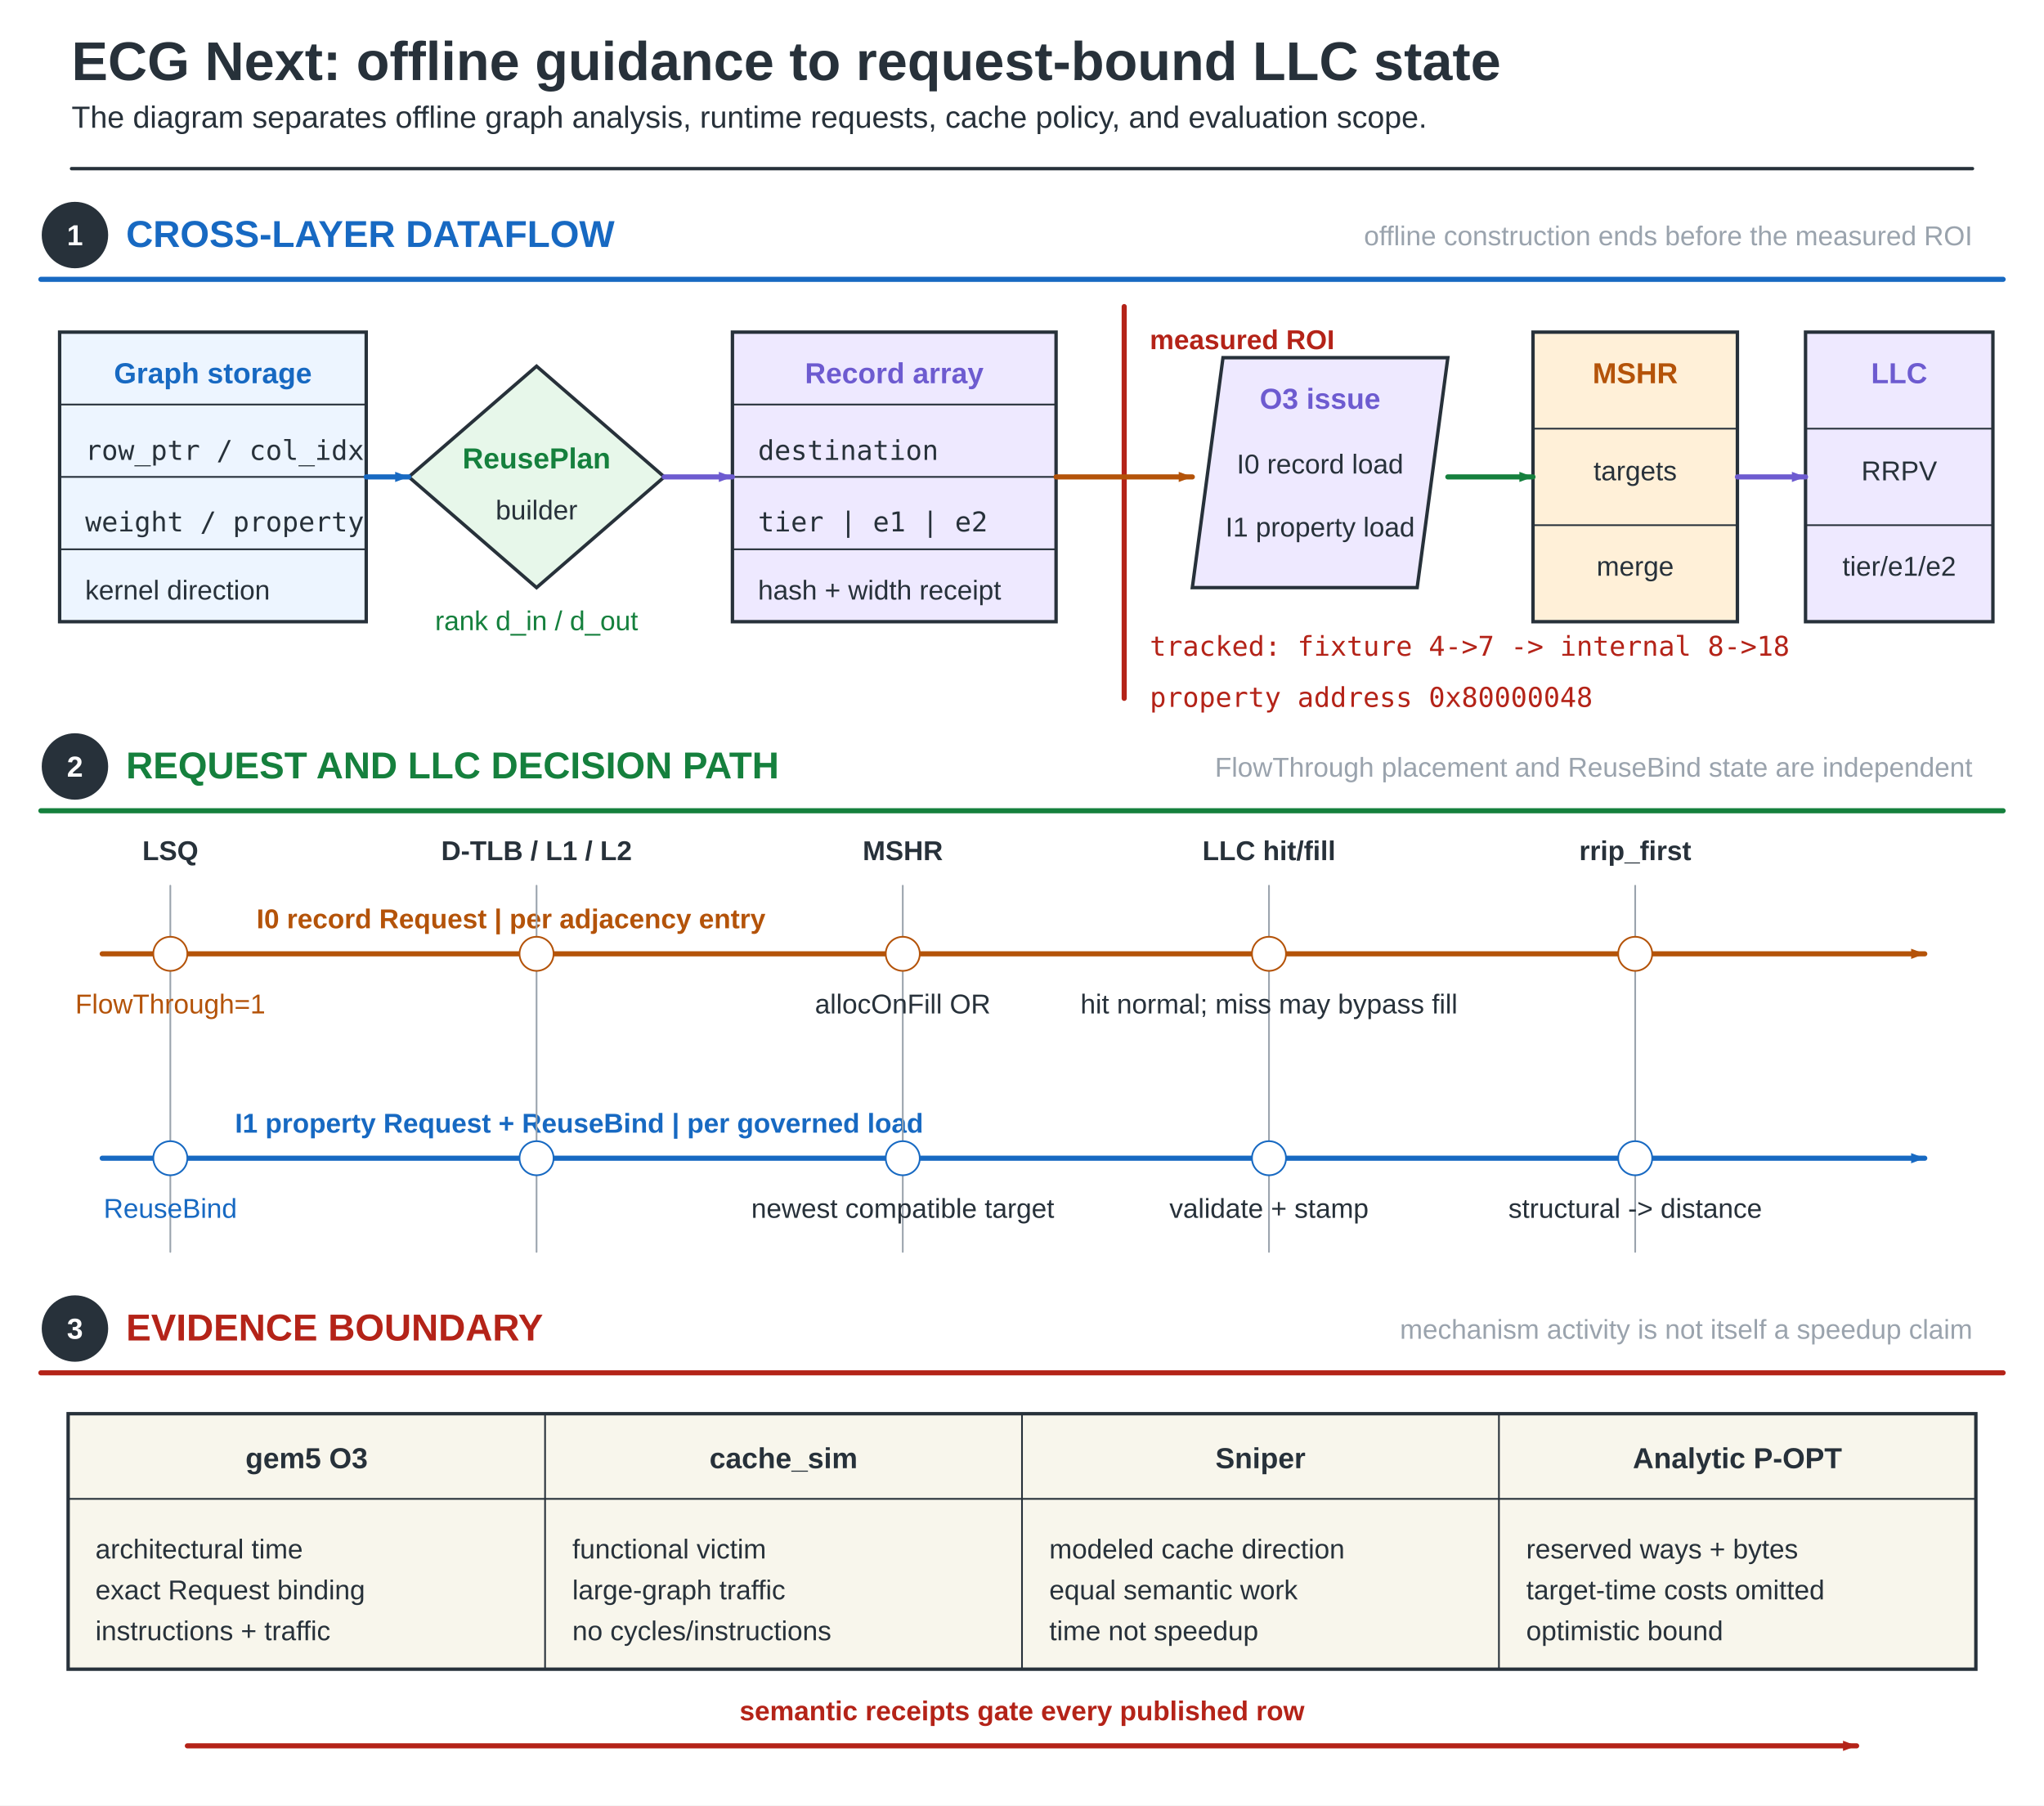
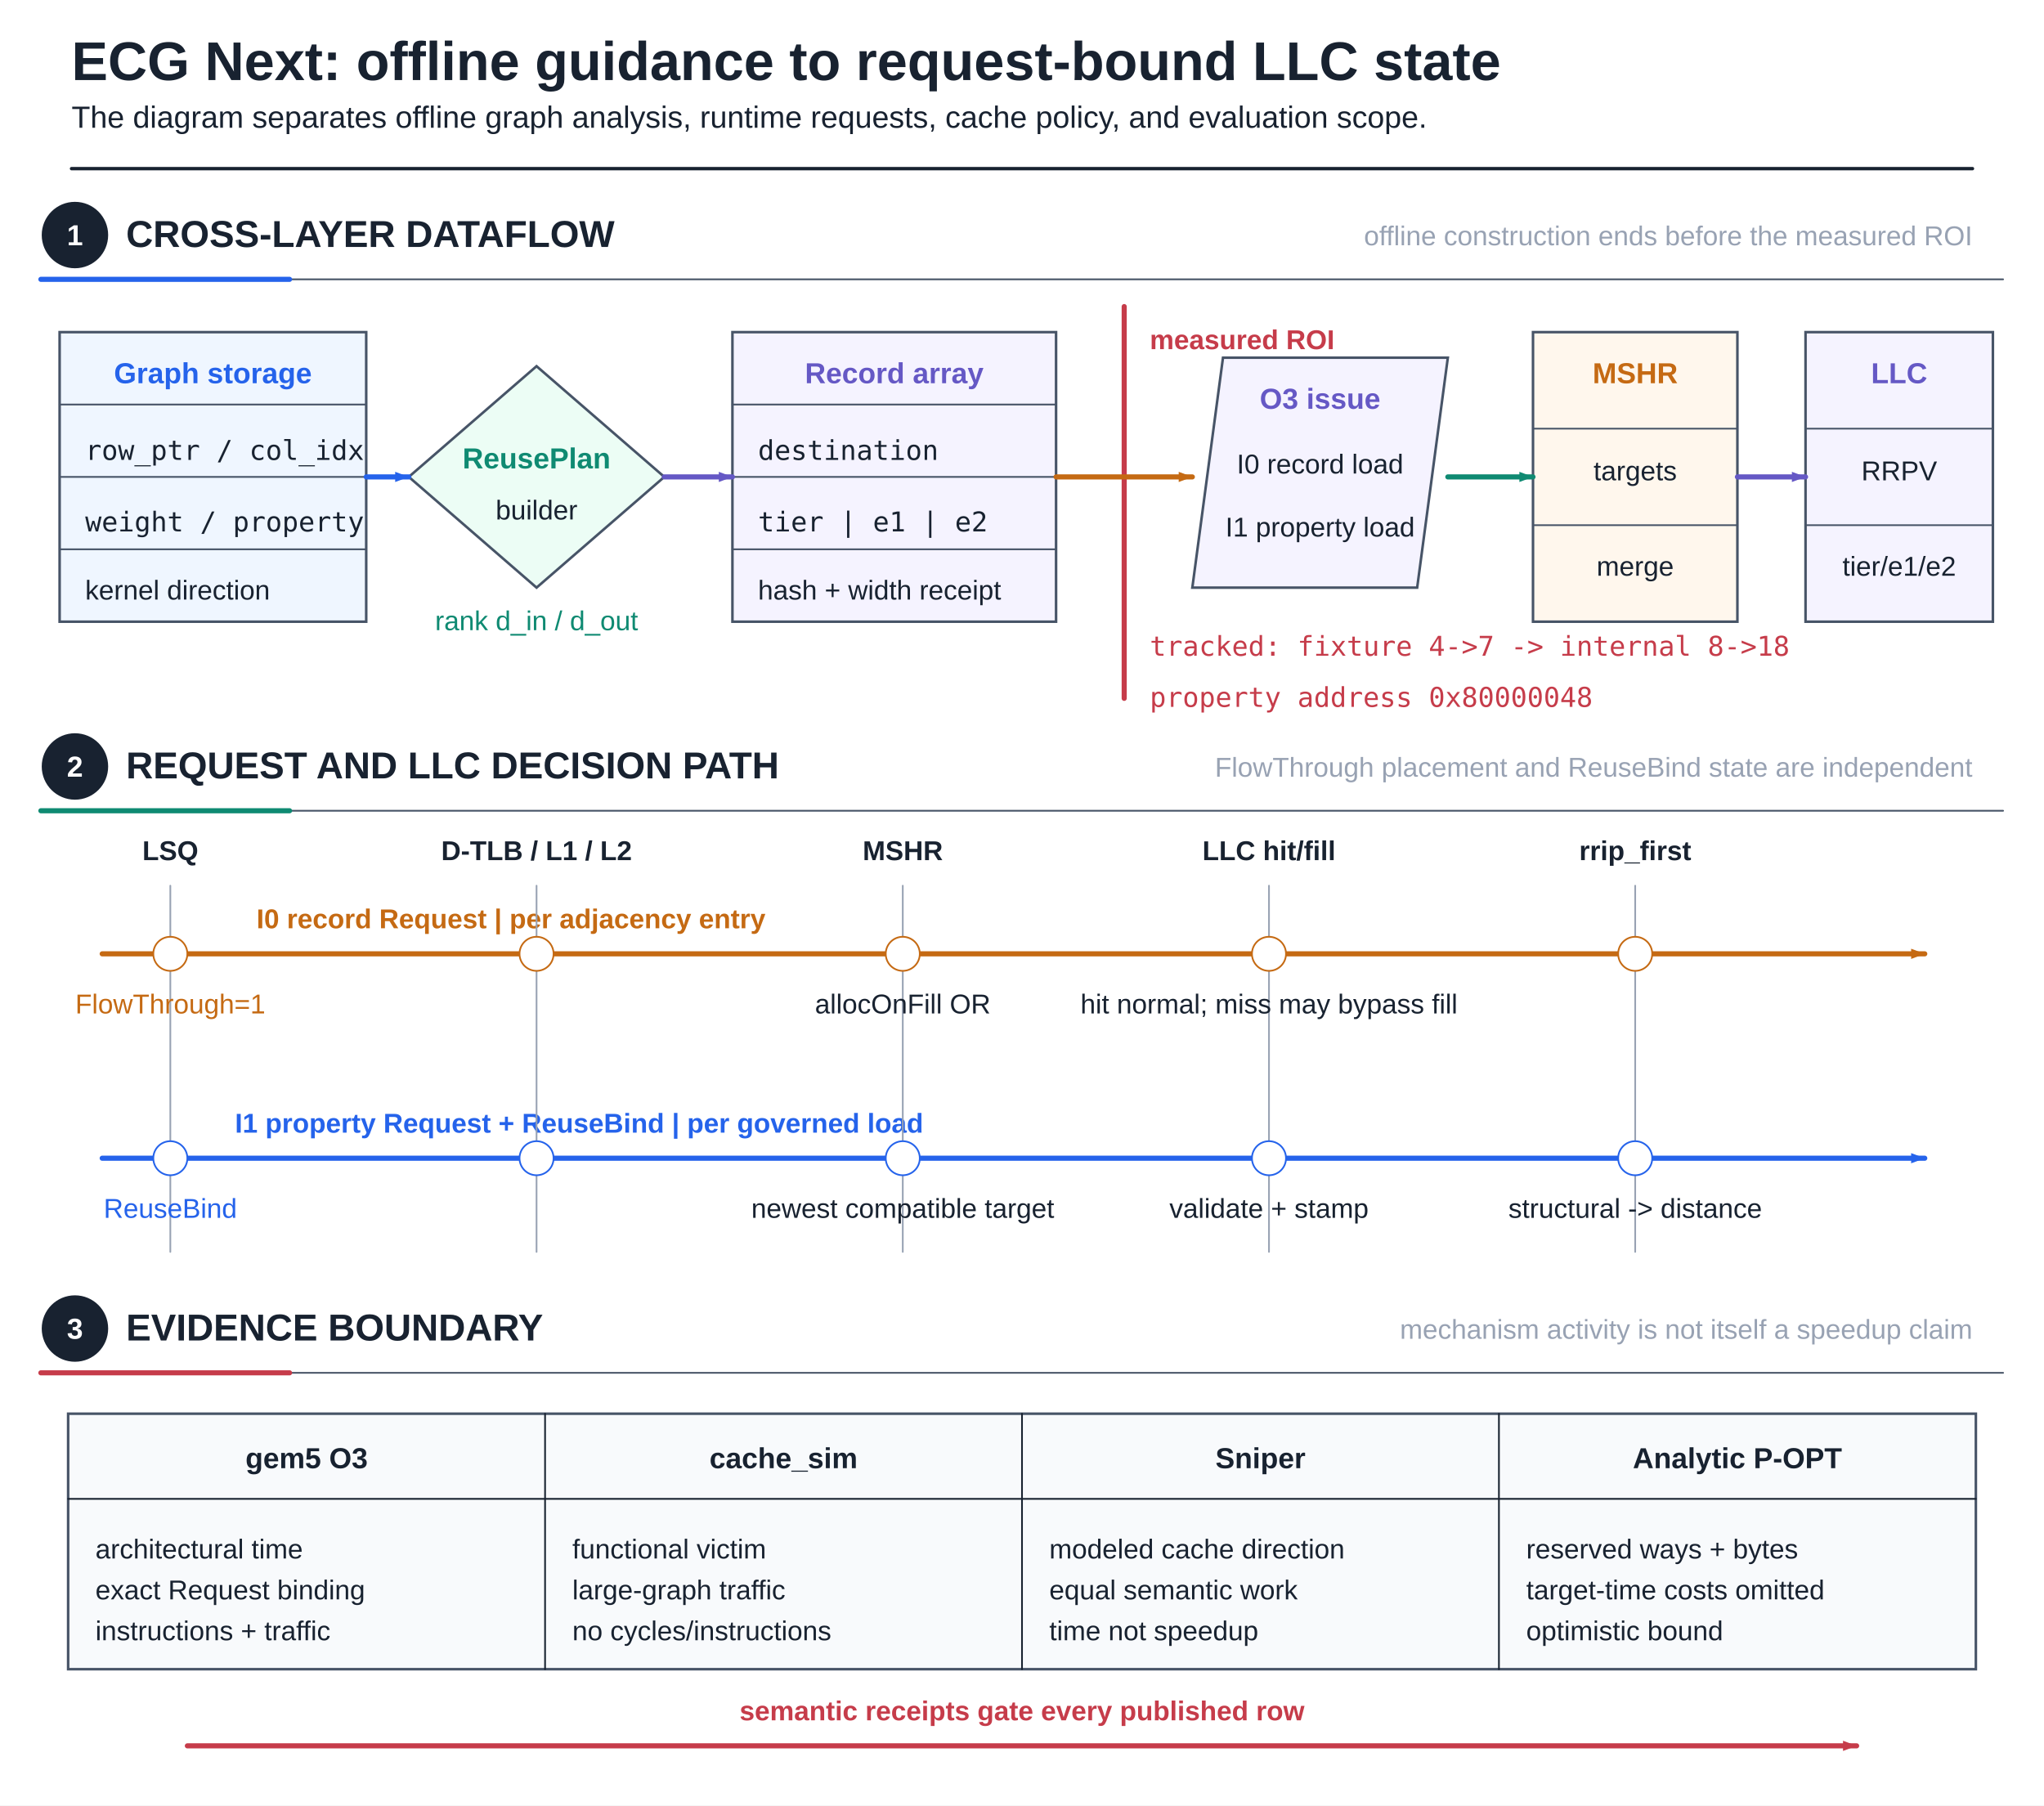
- <svg xmlns="http://www.w3.org/2000/svg" width="1200" height="1060" viewBox="0 0 1200 1060" role="img" aria-labelledby="title desc" fill="#27313A" data-figure-schema="ecg-public/v1">
+ <svg xmlns="http://www.w3.org/2000/svg" width="1200" height="1060" viewBox="0 0 1200 1060" role="img" aria-labelledby="title desc" fill="#182230" data-figure-schema="ecg-public/v1">
  <defs>
    <marker id="arrow-blue" viewBox="0 0 8 6" markerWidth="8" markerHeight="6" refX="8" refY="3" orient="auto" markerUnits="userSpaceOnUse">
-       <path d="M0 0 L8 3 L0 6 Z" fill="#1769C2" />
+       <path d="M0 0 L8 3 L0 6 Z" fill="#2563EB" />
    </marker>
    <marker id="arrow-green" viewBox="0 0 8 6" markerWidth="8" markerHeight="6" refX="8" refY="3" orient="auto" markerUnits="userSpaceOnUse">
-       <path d="M0 0 L8 3 L0 6 Z" fill="#15803D" />
+       <path d="M0 0 L8 3 L0 6 Z" fill="#0F8A72" />
    </marker>
    <marker id="arrow-amber" viewBox="0 0 8 6" markerWidth="8" markerHeight="6" refX="8" refY="3" orient="auto" markerUnits="userSpaceOnUse">
-       <path d="M0 0 L8 3 L0 6 Z" fill="#B45309" />
+       <path d="M0 0 L8 3 L0 6 Z" fill="#C56A13" />
    </marker>
    <marker id="arrow-red" viewBox="0 0 8 6" markerWidth="8" markerHeight="6" refX="8" refY="3" orient="auto" markerUnits="userSpaceOnUse">
-       <path d="M0 0 L8 3 L0 6 Z" fill="#B42318" />
+       <path d="M0 0 L8 3 L0 6 Z" fill="#C63C4A" />
    </marker>
    <marker id="arrow-purple" viewBox="0 0 8 6" markerWidth="8" markerHeight="6" refX="8" refY="3" orient="auto" markerUnits="userSpaceOnUse">
-       <path d="M0 0 L8 3 L0 6 Z" fill="#6D5BD0" />
+       <path d="M0 0 L8 3 L0 6 Z" fill="#6558C5" />
    </marker>
    <marker id="arrow-gray" viewBox="0 0 8 6" markerWidth="8" markerHeight="6" refX="8" refY="3" orient="auto" markerUnits="userSpaceOnUse">
-       <path d="M0 0 L8 3 L0 6 Z" fill="#9AA3AD" />
+       <path d="M0 0 L8 3 L0 6 Z" fill="#98A2B3" />
    </marker>
    <marker id="arrow-ink" viewBox="0 0 8 6" markerWidth="8" markerHeight="6" refX="8" refY="3" orient="auto" markerUnits="userSpaceOnUse">
-       <path d="M0 0 L8 3 L0 6 Z" fill="#27313A" />
+       <path d="M0 0 L8 3 L0 6 Z" fill="#182230" />
    </marker>
    <style>
      :root { color-scheme: light dark; }
      @media (prefers-color-scheme: dark) {
-         [fill="#FFFFFF"]{fill:#1E2327}[stroke="#FFFFFF"]{stroke:#1E2327}
-         [fill="#F8F6EC"]{fill:#252A2E}[stroke="#F8F6EC"]{stroke:#252A2E}
-         [fill="#EDF5FF"]{fill:#273846}[stroke="#EDF5FF"]{stroke:#273846}
-         [fill="#E7F7EA"]{fill:#24382A}[stroke="#E7F7EA"]{stroke:#24382A}
-         [fill="#FFF0D8"]{fill:#3B3122}[stroke="#FFF0D8"]{stroke:#3B3122}
-         [fill="#F7DEDC"]{fill:#3D292A}[stroke="#F7DEDC"]{stroke:#3D292A}
-         [fill="#EEE9FF"]{fill:#302C3C}[stroke="#EEE9FF"]{stroke:#302C3C}
-         [fill="#27313A"]{fill:#ECE7DD}[stroke="#27313A"]{stroke:#ECE7DD}
-         [fill="#9AA3AD"]{fill:#747D86}[stroke="#9AA3AD"]{stroke:#747D86}
-         [fill="#1769C2"]{fill:#63A8FF}[stroke="#1769C2"]{stroke:#63A8FF}
-         [fill="#15803D"]{fill:#63D68B}[stroke="#15803D"]{stroke:#63D68B}
-         [fill="#B45309"]{fill:#F0B35A}[stroke="#B45309"]{stroke:#F0B35A}
-         [fill="#6D5BD0"]{fill:#A79BF0}[stroke="#6D5BD0"]{stroke:#A79BF0}
-         [fill="#B42318"]{fill:#F09B95}[stroke="#B42318"]{stroke:#F09B95}
+         [fill="#FFFFFF"]{fill:#111827}[stroke="#FFFFFF"]{stroke:#111827}
+         [fill="#F8FAFC"]{fill:#172033}[stroke="#F8FAFC"]{stroke:#172033}
+         [fill="#EFF6FF"]{fill:#172554}[stroke="#EFF6FF"]{stroke:#172554}
+         [fill="#ECFDF5"]{fill:#073B34}[stroke="#ECFDF5"]{stroke:#073B34}
+         [fill="#FFF7ED"]{fill:#422A12}[stroke="#FFF7ED"]{stroke:#422A12}
+         [fill="#FFF1F2"]{fill:#421B22}[stroke="#FFF1F2"]{stroke:#421B22}
+         [fill="#F5F3FF"]{fill:#292349}[stroke="#F5F3FF"]{stroke:#292349}
+         [fill="#182230"]{fill:#F8FAFC}[stroke="#182230"]{stroke:#F8FAFC}
+         [fill="#475467"]{fill:#94A3B8}[stroke="#475467"]{stroke:#94A3B8}
+         [fill="#98A2B3"]{fill:#A8B0BF}[stroke="#98A2B3"]{stroke:#A8B0BF}
+         [fill="#2563EB"]{fill:#7FB0FF}[stroke="#2563EB"]{stroke:#7FB0FF}
+         [fill="#0F8A72"]{fill:#5ED0B0}[stroke="#0F8A72"]{stroke:#5ED0B0}
+         [fill="#C56A13"]{fill:#F0B36A}[stroke="#C56A13"]{stroke:#F0B36A}
+         [fill="#6558C5"]{fill:#ADA4FF}[stroke="#6558C5"]{stroke:#ADA4FF}
+         [fill="#C63C4A"]{fill:#F48B98}[stroke="#C63C4A"]{stroke:#F48B98}
      }
-       .sans{font-family:Arial,Helvetica,sans-serif}
-       .mono{font-family:"SFMono-Regular",Consolas,monospace}
+       .sans{font-family:"Liberation Sans","DejaVu Sans",Arial,sans-serif}
+       .mono{font-family:"DejaVu Sans Mono","Liberation Mono",Consolas,monospace}
      .title{font-size:32px;font-weight:700}
      .subtitle{font-size:18px}
      .heading{font-size:22px;font-weight:700}
      .label{font-size:17px;font-weight:700}
      .body{font-size:16px}
</style>
  </defs>
  <rect x="0" y="0" width="1200" height="1060" fill="#FFFFFF" />
-   <text x="42" y="47" text-anchor="start" class="sans title" fill="#27313A" font-weight="700">ECG Next: offline guidance to request-bound LLC state</text>
-   <text x="42" y="75" text-anchor="start" class="sans subtitle" fill="#27313A">The diagram separates offline graph analysis, runtime requests, cache policy, and evaluation scope.</text>
-   <line x1="42" y1="99" x2="1158" y2="99" stroke="#27313A" stroke-width="2" stroke-linecap="round" vector-effect="non-scaling-stroke" />
-   <circle cx="44" cy="138" r="19" fill="#27313A" stroke="#27313A" stroke-width="1" />
+   <text x="42" y="47" text-anchor="start" class="sans title" fill="#182230" font-weight="700">ECG Next: offline guidance to request-bound LLC state</text>
+   <text x="42" y="75" text-anchor="start" class="sans subtitle" fill="#182230">The diagram separates offline graph analysis, runtime requests, cache policy, and evaluation scope.</text>
+   <line x1="42" y1="99" x2="1158" y2="99" stroke="#182230" stroke-width="2" stroke-linecap="round" vector-effect="non-scaling-stroke" />
+   <circle cx="44" cy="138" r="19" fill="#182230" stroke="#182230" stroke-width="1" />
  <text x="44" y="144" text-anchor="middle" class="sans label" fill="#FFFFFF" font-weight="700">1</text>
-   <text x="74" y="145" text-anchor="start" class="sans heading" fill="#1769C2" font-weight="700">CROSS-LAYER DATAFLOW</text>
-   <text x="1158" y="144" text-anchor="end" class="sans body" fill="#9AA3AD">offline construction ends before the measured ROI</text>
-   <line x1="24" y1="164" x2="1176" y2="164" stroke="#1769C2" stroke-width="3" stroke-linecap="round" vector-effect="non-scaling-stroke" />
-   <rect x="35" y="195" width="180" height="170" rx="0" fill="#EDF5FF" stroke="#27313A" stroke-width="2" data-shape="rect" data-x="35" data-y="195" data-width="180" data-height="170" />
-   <line x1="35" y1="237.5" x2="215" y2="237.5" stroke="#27313A" stroke-width="1" stroke-linecap="round" vector-effect="non-scaling-stroke" />
-   <line x1="35" y1="280.0" x2="215" y2="280.0" stroke="#27313A" stroke-width="1" stroke-linecap="round" vector-effect="non-scaling-stroke" />
-   <line x1="35" y1="322.5" x2="215" y2="322.5" stroke="#27313A" stroke-width="1" stroke-linecap="round" vector-effect="non-scaling-stroke" />
-   <text x="125" y="225" text-anchor="middle" class="sans label" fill="#1769C2" font-weight="700">Graph storage</text>
-   <text x="50" y="270" text-anchor="start" class="mono body" fill="#27313A">row_ptr / col_idx</text>
-   <text x="50" y="312" text-anchor="start" class="mono body" fill="#27313A">weight / property</text>
-   <text x="50" y="352" text-anchor="start" class="sans body" fill="#27313A">kernel direction</text>
-   <polygon points="315,215.0 390.0,280 315,345.0 240.0,280" fill="#E7F7EA" stroke="#27313A" stroke-width="2" data-shape="diamond" data-cx="315" data-cy="280" data-width="150" data-height="130" />
-   <text x="315" y="275" text-anchor="middle" class="sans label" fill="#15803D" font-weight="700">ReusePlan</text>
-   <text x="315" y="305" text-anchor="middle" class="sans body" fill="#27313A">builder</text>
-   <text x="315" y="370" text-anchor="middle" class="sans body" fill="#15803D">rank d_in / d_out</text>
-   <rect x="430" y="195" width="190" height="170" rx="0" fill="#EEE9FF" stroke="#27313A" stroke-width="2" data-shape="rect" data-x="430" data-y="195" data-width="190" data-height="170" />
-   <line x1="430" y1="237.5" x2="620" y2="237.5" stroke="#27313A" stroke-width="1" stroke-linecap="round" vector-effect="non-scaling-stroke" />
-   <line x1="430" y1="280.0" x2="620" y2="280.0" stroke="#27313A" stroke-width="1" stroke-linecap="round" vector-effect="non-scaling-stroke" />
-   <line x1="430" y1="322.5" x2="620" y2="322.5" stroke="#27313A" stroke-width="1" stroke-linecap="round" vector-effect="non-scaling-stroke" />
-   <text x="525" y="225" text-anchor="middle" class="sans label" fill="#6D5BD0" font-weight="700">Record array</text>
-   <text x="445" y="270" text-anchor="start" class="mono body" fill="#27313A">destination</text>
-   <text x="445" y="312" text-anchor="start" class="mono body" fill="#27313A">tier | e1 | e2</text>
-   <text x="445" y="352" text-anchor="start" class="sans body" fill="#27313A">hash + width receipt</text>
-   <line x1="660" y1="180" x2="660" y2="410" stroke="#B42318" stroke-width="3" stroke-linecap="round" vector-effect="non-scaling-stroke" />
-   <text x="675" y="205" text-anchor="start" class="sans body" fill="#B42318" font-weight="700">measured ROI</text>
-   <polygon points="718.0,210 850,210 832.0,345 700,345" fill="#EEE9FF" stroke="#27313A" stroke-width="2" data-shape="queue" data-x="700" data-y="210" data-width="150" data-height="135" />
-   <text x="775" y="240" text-anchor="middle" class="sans label" fill="#6D5BD0" font-weight="700">O3 issue</text>
-   <text x="775" y="278" text-anchor="middle" class="sans body" fill="#27313A">I0 record load</text>
-   <text x="775" y="315" text-anchor="middle" class="sans body" fill="#27313A">I1 property load</text>
-   <rect x="900" y="195" width="120" height="170" rx="0" fill="#FFF0D8" stroke="#27313A" stroke-width="2" data-shape="rect" data-x="900" data-y="195" data-width="120" data-height="170" />
-   <line x1="900" y1="251.667" x2="1020" y2="251.667" stroke="#27313A" stroke-width="1" stroke-linecap="round" vector-effect="non-scaling-stroke" />
-   <line x1="900" y1="308.333" x2="1020" y2="308.333" stroke="#27313A" stroke-width="1" stroke-linecap="round" vector-effect="non-scaling-stroke" />
-   <text x="960" y="225" text-anchor="middle" class="sans label" fill="#B45309" font-weight="700">MSHR</text>
-   <text x="960" y="282" text-anchor="middle" class="sans body" fill="#27313A">targets</text>
-   <text x="960" y="338" text-anchor="middle" class="sans body" fill="#27313A">merge</text>
-   <rect x="1060" y="195" width="110" height="170" rx="0" fill="#EEE9FF" stroke="#27313A" stroke-width="2" data-shape="rect" data-x="1060" data-y="195" data-width="110" data-height="170" />
-   <line x1="1060" y1="251.667" x2="1170" y2="251.667" stroke="#27313A" stroke-width="1" stroke-linecap="round" vector-effect="non-scaling-stroke" />
-   <line x1="1060" y1="308.333" x2="1170" y2="308.333" stroke="#27313A" stroke-width="1" stroke-linecap="round" vector-effect="non-scaling-stroke" />
-   <text x="1115" y="225" text-anchor="middle" class="sans label" fill="#6D5BD0" font-weight="700">LLC</text>
-   <text x="1115" y="282" text-anchor="middle" class="sans body" fill="#27313A">RRPV</text>
-   <text x="1115" y="338" text-anchor="middle" class="sans body" fill="#27313A">tier/e1/e2</text>
-   <path d="M215 280 L240 280" fill="none" stroke="#1769C2" stroke-width="3" stroke-linecap="round" stroke-linejoin="round" vector-effect="non-scaling-stroke" marker-end="url(#arrow-blue)" data-flow-kind="control" data-flow-underlay="false" data-flow-label="Graph storage" />
-   <path d="M390 280 L430 280" fill="none" stroke="#6D5BD0" stroke-width="3" stroke-linecap="round" stroke-linejoin="round" vector-effect="non-scaling-stroke" marker-end="url(#arrow-purple)" data-flow-kind="control" data-flow-underlay="false" data-flow-label="ReusePlan" />
-   <path d="M620 280 L700 280" fill="none" stroke="#B45309" stroke-width="3" stroke-linecap="round" stroke-linejoin="round" vector-effect="non-scaling-stroke" marker-end="url(#arrow-amber)" data-flow-kind="control" data-flow-underlay="false" data-flow-label="Record array" />
-   <path d="M850 280 L900 280" fill="none" stroke="#15803D" stroke-width="3" stroke-linecap="round" stroke-linejoin="round" vector-effect="non-scaling-stroke" marker-end="url(#arrow-green)" data-flow-kind="control" data-flow-underlay="false" data-flow-label="O3 issue" />
-   <path d="M1020 280 L1060 280" fill="none" stroke="#6D5BD0" stroke-width="3" stroke-linecap="round" stroke-linejoin="round" vector-effect="non-scaling-stroke" marker-end="url(#arrow-purple)" data-flow-kind="control" data-flow-underlay="false" data-flow-label="MSHR" />
-   <text x="675" y="385" text-anchor="start" class="mono body" fill="#B42318">tracked: fixture 4-&gt;7 -&gt; internal 8-&gt;18</text>
-   <text x="675" y="415" text-anchor="start" class="mono body" fill="#B42318">property address 0x80000048</text>
-   <circle cx="44" cy="450" r="19" fill="#27313A" stroke="#27313A" stroke-width="1" />
+   <text x="74" y="145" text-anchor="start" class="sans heading" fill="#182230" font-weight="700">CROSS-LAYER DATAFLOW</text>
+   <text x="1158" y="144" text-anchor="end" class="sans body" fill="#98A2B3">offline construction ends before the measured ROI</text>
+   <line x1="24" y1="164" x2="1176" y2="164" stroke="#475467" stroke-width="1" stroke-linecap="round" vector-effect="non-scaling-stroke" />
+   <line x1="24" y1="164" x2="170" y2="164" stroke="#2563EB" stroke-width="3" stroke-linecap="round" vector-effect="non-scaling-stroke" />
+   <rect x="35" y="195" width="180" height="170" rx="0" fill="#EFF6FF" stroke="#475467" stroke-width="1.5" data-shape="rect" data-x="35" data-y="195" data-width="180" data-height="170" />
+   <line x1="35" y1="237.5" x2="215" y2="237.5" stroke="#475467" stroke-width="1" stroke-linecap="round" vector-effect="non-scaling-stroke" />
+   <line x1="35" y1="280.0" x2="215" y2="280.0" stroke="#475467" stroke-width="1" stroke-linecap="round" vector-effect="non-scaling-stroke" />
+   <line x1="35" y1="322.5" x2="215" y2="322.5" stroke="#475467" stroke-width="1" stroke-linecap="round" vector-effect="non-scaling-stroke" />
+   <text x="125" y="225" text-anchor="middle" class="sans label" fill="#2563EB" font-weight="700">Graph storage</text>
+   <text x="50" y="270" text-anchor="start" class="mono body" fill="#182230">row_ptr / col_idx</text>
+   <text x="50" y="312" text-anchor="start" class="mono body" fill="#182230">weight / property</text>
+   <text x="50" y="352" text-anchor="start" class="sans body" fill="#182230">kernel direction</text>
+   <polygon points="315,215.0 390.0,280 315,345.0 240.0,280" fill="#ECFDF5" stroke="#475467" stroke-width="1.5" data-shape="diamond" data-cx="315" data-cy="280" data-width="150" data-height="130" />
+   <text x="315" y="275" text-anchor="middle" class="sans label" fill="#0F8A72" font-weight="700">ReusePlan</text>
+   <text x="315" y="305" text-anchor="middle" class="sans body" fill="#182230">builder</text>
+   <text x="315" y="370" text-anchor="middle" class="sans body" fill="#0F8A72">rank d_in / d_out</text>
+   <rect x="430" y="195" width="190" height="170" rx="0" fill="#F5F3FF" stroke="#475467" stroke-width="1.5" data-shape="rect" data-x="430" data-y="195" data-width="190" data-height="170" />
+   <line x1="430" y1="237.5" x2="620" y2="237.5" stroke="#475467" stroke-width="1" stroke-linecap="round" vector-effect="non-scaling-stroke" />
+   <line x1="430" y1="280.0" x2="620" y2="280.0" stroke="#475467" stroke-width="1" stroke-linecap="round" vector-effect="non-scaling-stroke" />
+   <line x1="430" y1="322.5" x2="620" y2="322.5" stroke="#475467" stroke-width="1" stroke-linecap="round" vector-effect="non-scaling-stroke" />
+   <text x="525" y="225" text-anchor="middle" class="sans label" fill="#6558C5" font-weight="700">Record array</text>
+   <text x="445" y="270" text-anchor="start" class="mono body" fill="#182230">destination</text>
+   <text x="445" y="312" text-anchor="start" class="mono body" fill="#182230">tier | e1 | e2</text>
+   <text x="445" y="352" text-anchor="start" class="sans body" fill="#182230">hash + width receipt</text>
+   <line x1="660" y1="180" x2="660" y2="410" stroke="#C63C4A" stroke-width="3" stroke-linecap="round" vector-effect="non-scaling-stroke" />
+   <text x="675" y="205" text-anchor="start" class="sans body" fill="#C63C4A" font-weight="700">measured ROI</text>
+   <polygon points="718.0,210 850,210 832.0,345 700,345" fill="#F5F3FF" stroke="#475467" stroke-width="1.5" data-shape="queue" data-x="700" data-y="210" data-width="150" data-height="135" />
+   <text x="775" y="240" text-anchor="middle" class="sans label" fill="#6558C5" font-weight="700">O3 issue</text>
+   <text x="775" y="278" text-anchor="middle" class="sans body" fill="#182230">I0 record load</text>
+   <text x="775" y="315" text-anchor="middle" class="sans body" fill="#182230">I1 property load</text>
+   <rect x="900" y="195" width="120" height="170" rx="0" fill="#FFF7ED" stroke="#475467" stroke-width="1.5" data-shape="rect" data-x="900" data-y="195" data-width="120" data-height="170" />
+   <line x1="900" y1="251.667" x2="1020" y2="251.667" stroke="#475467" stroke-width="1" stroke-linecap="round" vector-effect="non-scaling-stroke" />
+   <line x1="900" y1="308.333" x2="1020" y2="308.333" stroke="#475467" stroke-width="1" stroke-linecap="round" vector-effect="non-scaling-stroke" />
+   <text x="960" y="225" text-anchor="middle" class="sans label" fill="#C56A13" font-weight="700">MSHR</text>
+   <text x="960" y="282" text-anchor="middle" class="sans body" fill="#182230">targets</text>
+   <text x="960" y="338" text-anchor="middle" class="sans body" fill="#182230">merge</text>
+   <rect x="1060" y="195" width="110" height="170" rx="0" fill="#F5F3FF" stroke="#475467" stroke-width="1.5" data-shape="rect" data-x="1060" data-y="195" data-width="110" data-height="170" />
+   <line x1="1060" y1="251.667" x2="1170" y2="251.667" stroke="#475467" stroke-width="1" stroke-linecap="round" vector-effect="non-scaling-stroke" />
+   <line x1="1060" y1="308.333" x2="1170" y2="308.333" stroke="#475467" stroke-width="1" stroke-linecap="round" vector-effect="non-scaling-stroke" />
+   <text x="1115" y="225" text-anchor="middle" class="sans label" fill="#6558C5" font-weight="700">LLC</text>
+   <text x="1115" y="282" text-anchor="middle" class="sans body" fill="#182230">RRPV</text>
+   <text x="1115" y="338" text-anchor="middle" class="sans body" fill="#182230">tier/e1/e2</text>
+   <path d="M215 280 L240 280" fill="none" stroke="#2563EB" stroke-width="3" stroke-linecap="round" stroke-linejoin="round" vector-effect="non-scaling-stroke" marker-end="url(#arrow-blue)" data-flow-kind="control" data-flow-underlay="false" data-flow-label="Graph storage" />
+   <path d="M390 280 L430 280" fill="none" stroke="#6558C5" stroke-width="3" stroke-linecap="round" stroke-linejoin="round" vector-effect="non-scaling-stroke" marker-end="url(#arrow-purple)" data-flow-kind="control" data-flow-underlay="false" data-flow-label="ReusePlan" />
+   <path d="M620 280 L700 280" fill="none" stroke="#C56A13" stroke-width="3" stroke-linecap="round" stroke-linejoin="round" vector-effect="non-scaling-stroke" marker-end="url(#arrow-amber)" data-flow-kind="control" data-flow-underlay="false" data-flow-label="Record array" />
+   <path d="M850 280 L900 280" fill="none" stroke="#0F8A72" stroke-width="3" stroke-linecap="round" stroke-linejoin="round" vector-effect="non-scaling-stroke" marker-end="url(#arrow-green)" data-flow-kind="control" data-flow-underlay="false" data-flow-label="O3 issue" />
+   <path d="M1020 280 L1060 280" fill="none" stroke="#6558C5" stroke-width="3" stroke-linecap="round" stroke-linejoin="round" vector-effect="non-scaling-stroke" marker-end="url(#arrow-purple)" data-flow-kind="control" data-flow-underlay="false" data-flow-label="MSHR" />
+   <text x="675" y="385" text-anchor="start" class="mono body" fill="#C63C4A">tracked: fixture 4-&gt;7 -&gt; internal 8-&gt;18</text>
+   <text x="675" y="415" text-anchor="start" class="mono body" fill="#C63C4A">property address 0x80000048</text>
+   <circle cx="44" cy="450" r="19" fill="#182230" stroke="#182230" stroke-width="1" />
  <text x="44" y="456" text-anchor="middle" class="sans label" fill="#FFFFFF" font-weight="700">2</text>
-   <text x="74" y="457" text-anchor="start" class="sans heading" fill="#15803D" font-weight="700">REQUEST AND LLC DECISION PATH</text>
-   <text x="1158" y="456" text-anchor="end" class="sans body" fill="#9AA3AD">FlowThrough placement and ReuseBind state are independent</text>
-   <line x1="24" y1="476" x2="1176" y2="476" stroke="#15803D" stroke-width="3" stroke-linecap="round" vector-effect="non-scaling-stroke" />
-   <path d="M60 560 L1130 560" fill="none" stroke="#B45309" stroke-width="3" stroke-linecap="round" stroke-linejoin="round" vector-effect="non-scaling-stroke" marker-end="url(#arrow-amber)" data-flow-kind="transfer" data-flow-underlay="false" data-flow-label="I0 record Request" data-flow-cadence="per adjacency entry" />
-   <text x="300" y="545" text-anchor="middle" class="sans body" fill="#B45309" stroke="#FFFFFF" stroke-width="4" paint-order="stroke fill" stroke-linejoin="round" font-weight="700">I0 record Request | per adjacency entry</text>
-   <path d="M60 680 L1130 680" fill="none" stroke="#1769C2" stroke-width="3" stroke-linecap="round" stroke-linejoin="round" vector-effect="non-scaling-stroke" marker-end="url(#arrow-blue)" data-flow-kind="transfer" data-flow-underlay="false" data-flow-label="I1 property Request + ReuseBind" data-flow-cadence="per governed load" />
-   <text x="340" y="665" text-anchor="middle" class="sans body" fill="#1769C2" stroke="#FFFFFF" stroke-width="4" paint-order="stroke fill" stroke-linejoin="round" font-weight="700">I1 property Request + ReuseBind | per governed load</text>
-   <line x1="100" y1="520" x2="100" y2="735" stroke="#9AA3AD" stroke-width="1" stroke-linecap="round" vector-effect="non-scaling-stroke" />
-   <circle cx="100" cy="560" r="10" fill="#FFFFFF" stroke="#B45309" stroke-width="1" />
-   <circle cx="100" cy="680" r="10" fill="#FFFFFF" stroke="#1769C2" stroke-width="1" />
-   <text x="100" y="505" text-anchor="middle" class="sans body" fill="#27313A" font-weight="700">LSQ</text>
-   <line x1="315" y1="520" x2="315" y2="735" stroke="#9AA3AD" stroke-width="1" stroke-linecap="round" vector-effect="non-scaling-stroke" />
-   <circle cx="315" cy="560" r="10" fill="#FFFFFF" stroke="#B45309" stroke-width="1" />
-   <circle cx="315" cy="680" r="10" fill="#FFFFFF" stroke="#1769C2" stroke-width="1" />
-   <text x="315" y="505" text-anchor="middle" class="sans body" fill="#27313A" font-weight="700">D-TLB / L1 / L2</text>
-   <line x1="530" y1="520" x2="530" y2="735" stroke="#9AA3AD" stroke-width="1" stroke-linecap="round" vector-effect="non-scaling-stroke" />
-   <circle cx="530" cy="560" r="10" fill="#FFFFFF" stroke="#B45309" stroke-width="1" />
-   <circle cx="530" cy="680" r="10" fill="#FFFFFF" stroke="#1769C2" stroke-width="1" />
-   <text x="530" y="505" text-anchor="middle" class="sans body" fill="#27313A" font-weight="700">MSHR</text>
-   <line x1="745" y1="520" x2="745" y2="735" stroke="#9AA3AD" stroke-width="1" stroke-linecap="round" vector-effect="non-scaling-stroke" />
-   <circle cx="745" cy="560" r="10" fill="#FFFFFF" stroke="#B45309" stroke-width="1" />
-   <circle cx="745" cy="680" r="10" fill="#FFFFFF" stroke="#1769C2" stroke-width="1" />
-   <text x="745" y="505" text-anchor="middle" class="sans body" fill="#27313A" font-weight="700">LLC hit/fill</text>
-   <line x1="960" y1="520" x2="960" y2="735" stroke="#9AA3AD" stroke-width="1" stroke-linecap="round" vector-effect="non-scaling-stroke" />
-   <circle cx="960" cy="560" r="10" fill="#FFFFFF" stroke="#B45309" stroke-width="1" />
-   <circle cx="960" cy="680" r="10" fill="#FFFFFF" stroke="#1769C2" stroke-width="1" />
-   <text x="960" y="505" text-anchor="middle" class="sans body" fill="#27313A" font-weight="700">rrip_first</text>
-   <text x="100" y="595" text-anchor="middle" class="sans body" fill="#B45309">FlowThrough=1</text>
-   <text x="530" y="595" text-anchor="middle" class="sans body" fill="#27313A">allocOnFill OR</text>
-   <text x="745" y="595" text-anchor="middle" class="sans body" fill="#27313A">hit normal; miss may bypass fill</text>
-   <text x="100" y="715" text-anchor="middle" class="sans body" fill="#1769C2">ReuseBind</text>
-   <text x="530" y="715" text-anchor="middle" class="sans body" fill="#27313A">newest compatible target</text>
-   <text x="745" y="715" text-anchor="middle" class="sans body" fill="#27313A">validate + stamp</text>
-   <text x="960" y="715" text-anchor="middle" class="sans body" fill="#27313A">structural -&gt; distance</text>
-   <circle cx="44" cy="780" r="19" fill="#27313A" stroke="#27313A" stroke-width="1" />
+   <text x="74" y="457" text-anchor="start" class="sans heading" fill="#182230" font-weight="700">REQUEST AND LLC DECISION PATH</text>
+   <text x="1158" y="456" text-anchor="end" class="sans body" fill="#98A2B3">FlowThrough placement and ReuseBind state are independent</text>
+   <line x1="24" y1="476" x2="1176" y2="476" stroke="#475467" stroke-width="1" stroke-linecap="round" vector-effect="non-scaling-stroke" />
+   <line x1="24" y1="476" x2="170" y2="476" stroke="#0F8A72" stroke-width="3" stroke-linecap="round" vector-effect="non-scaling-stroke" />
+   <path d="M60 560 L1130 560" fill="none" stroke="#C56A13" stroke-width="3" stroke-linecap="round" stroke-linejoin="round" vector-effect="non-scaling-stroke" marker-end="url(#arrow-amber)" data-flow-kind="transfer" data-flow-underlay="false" data-flow-label="I0 record Request" data-flow-cadence="per adjacency entry" />
+   <rect x="117.16" y="528.00" width="365.68" height="22" rx="3" fill="#FFFFFF" fill-opacity="0.96" data-label-background="true" />
+   <text x="300" y="545" text-anchor="middle" class="sans body" fill="#C56A13" font-weight="700">I0 record Request | per adjacency entry</text>
+   <path d="M60 680 L1130 680" fill="none" stroke="#2563EB" stroke-width="3" stroke-linecap="round" stroke-linejoin="round" vector-effect="non-scaling-stroke" marker-end="url(#arrow-blue)" data-flow-kind="transfer" data-flow-underlay="false" data-flow-label="I1 property Request + ReuseBind" data-flow-cadence="per governed load" />
+   <rect x="102.44" y="648.00" width="475.12" height="22" rx="3" fill="#FFFFFF" fill-opacity="0.96" data-label-background="true" />
+   <text x="340" y="665" text-anchor="middle" class="sans body" fill="#2563EB" font-weight="700">I1 property Request + ReuseBind | per governed load</text>
+   <line x1="100" y1="520" x2="100" y2="735" stroke="#98A2B3" stroke-width="1" stroke-linecap="round" vector-effect="non-scaling-stroke" />
+   <circle cx="100" cy="560" r="10" fill="#FFFFFF" stroke="#C56A13" stroke-width="1" />
+   <circle cx="100" cy="680" r="10" fill="#FFFFFF" stroke="#2563EB" stroke-width="1" />
+   <text x="100" y="505" text-anchor="middle" class="sans body" fill="#182230" font-weight="700">LSQ</text>
+   <line x1="315" y1="520" x2="315" y2="735" stroke="#98A2B3" stroke-width="1" stroke-linecap="round" vector-effect="non-scaling-stroke" />
+   <circle cx="315" cy="560" r="10" fill="#FFFFFF" stroke="#C56A13" stroke-width="1" />
+   <circle cx="315" cy="680" r="10" fill="#FFFFFF" stroke="#2563EB" stroke-width="1" />
+   <text x="315" y="505" text-anchor="middle" class="sans body" fill="#182230" font-weight="700">D-TLB / L1 / L2</text>
+   <line x1="530" y1="520" x2="530" y2="735" stroke="#98A2B3" stroke-width="1" stroke-linecap="round" vector-effect="non-scaling-stroke" />
+   <circle cx="530" cy="560" r="10" fill="#FFFFFF" stroke="#C56A13" stroke-width="1" />
+   <circle cx="530" cy="680" r="10" fill="#FFFFFF" stroke="#2563EB" stroke-width="1" />
+   <text x="530" y="505" text-anchor="middle" class="sans body" fill="#182230" font-weight="700">MSHR</text>
+   <line x1="745" y1="520" x2="745" y2="735" stroke="#98A2B3" stroke-width="1" stroke-linecap="round" vector-effect="non-scaling-stroke" />
+   <circle cx="745" cy="560" r="10" fill="#FFFFFF" stroke="#C56A13" stroke-width="1" />
+   <circle cx="745" cy="680" r="10" fill="#FFFFFF" stroke="#2563EB" stroke-width="1" />
+   <text x="745" y="505" text-anchor="middle" class="sans body" fill="#182230" font-weight="700">LLC hit/fill</text>
+   <line x1="960" y1="520" x2="960" y2="735" stroke="#98A2B3" stroke-width="1" stroke-linecap="round" vector-effect="non-scaling-stroke" />
+   <circle cx="960" cy="560" r="10" fill="#FFFFFF" stroke="#C56A13" stroke-width="1" />
+   <circle cx="960" cy="680" r="10" fill="#FFFFFF" stroke="#2563EB" stroke-width="1" />
+   <text x="960" y="505" text-anchor="middle" class="sans body" fill="#182230" font-weight="700">rrip_first</text>
+   <text x="100" y="595" text-anchor="middle" class="sans body" fill="#C56A13">FlowThrough=1</text>
+   <text x="530" y="595" text-anchor="middle" class="sans body" fill="#182230">allocOnFill OR</text>
+   <text x="745" y="595" text-anchor="middle" class="sans body" fill="#182230">hit normal; miss may bypass fill</text>
+   <text x="100" y="715" text-anchor="middle" class="sans body" fill="#2563EB">ReuseBind</text>
+   <text x="530" y="715" text-anchor="middle" class="sans body" fill="#182230">newest compatible target</text>
+   <text x="745" y="715" text-anchor="middle" class="sans body" fill="#182230">validate + stamp</text>
+   <text x="960" y="715" text-anchor="middle" class="sans body" fill="#182230">structural -&gt; distance</text>
+   <circle cx="44" cy="780" r="19" fill="#182230" stroke="#182230" stroke-width="1" />
  <text x="44" y="786" text-anchor="middle" class="sans label" fill="#FFFFFF" font-weight="700">3</text>
-   <text x="74" y="787" text-anchor="start" class="sans heading" fill="#B42318" font-weight="700">EVIDENCE BOUNDARY</text>
-   <text x="1158" y="786" text-anchor="end" class="sans body" fill="#9AA3AD">mechanism activity is not itself a speedup claim</text>
-   <line x1="24" y1="806" x2="1176" y2="806" stroke="#B42318" stroke-width="3" stroke-linecap="round" vector-effect="non-scaling-stroke" />
-   <rect x="40" y="830" width="1120" height="150" rx="0" fill="#F8F6EC" stroke="#27313A" stroke-width="2" data-shape="rect" data-x="40" data-y="830" data-width="1120" data-height="150" />
-   <line x1="320" y1="830" x2="320" y2="980" stroke="#27313A" stroke-width="1" stroke-linecap="round" vector-effect="non-scaling-stroke" />
-   <line x1="600" y1="830" x2="600" y2="980" stroke="#27313A" stroke-width="1" stroke-linecap="round" vector-effect="non-scaling-stroke" />
-   <line x1="880" y1="830" x2="880" y2="980" stroke="#27313A" stroke-width="1" stroke-linecap="round" vector-effect="non-scaling-stroke" />
-   <line x1="40" y1="880" x2="1160" y2="880" stroke="#27313A" stroke-width="1" stroke-linecap="round" vector-effect="non-scaling-stroke" />
-   <text x="180" y="862" text-anchor="middle" class="sans label" fill="#27313A" font-weight="700">gem5 O3</text>
-   <text x="460" y="862" text-anchor="middle" class="sans label" fill="#27313A" font-weight="700">cache_sim</text>
-   <text x="740" y="862" text-anchor="middle" class="sans label" fill="#27313A" font-weight="700">Sniper</text>
-   <text x="1020" y="862" text-anchor="middle" class="sans label" fill="#27313A" font-weight="700">Analytic P-OPT</text>
-   <text x="56" y="915" text-anchor="start" class="sans body" fill="#27313A">architectural time</text>
-   <text x="56" y="939" text-anchor="start" class="sans body" fill="#27313A">exact Request binding</text>
-   <text x="56" y="963" text-anchor="start" class="sans body" fill="#27313A">instructions + traffic</text>
-   <text x="336" y="915" text-anchor="start" class="sans body" fill="#27313A">functional victim</text>
-   <text x="336" y="939" text-anchor="start" class="sans body" fill="#27313A">large-graph traffic</text>
-   <text x="336" y="963" text-anchor="start" class="sans body" fill="#27313A">no cycles/instructions</text>
-   <text x="616" y="915" text-anchor="start" class="sans body" fill="#27313A">modeled cache direction</text>
-   <text x="616" y="939" text-anchor="start" class="sans body" fill="#27313A">equal semantic work</text>
-   <text x="616" y="963" text-anchor="start" class="sans body" fill="#27313A">time not speedup</text>
-   <text x="896" y="915" text-anchor="start" class="sans body" fill="#27313A">reserved ways + bytes</text>
-   <text x="896" y="939" text-anchor="start" class="sans body" fill="#27313A">target-time costs omitted</text>
-   <text x="896" y="963" text-anchor="start" class="sans body" fill="#27313A">optimistic bound</text>
-   <path d="M110 1025 L1090 1025" fill="none" stroke="#B42318" stroke-width="3" stroke-linecap="round" stroke-linejoin="round" vector-effect="non-scaling-stroke" marker-end="url(#arrow-red)" data-flow-kind="dependency" data-flow-underlay="false" data-flow-label="semantic receipts gate every published row" />
-   <text x="600" y="1010" text-anchor="middle" class="sans body" fill="#B42318" stroke="#FFFFFF" stroke-width="4" paint-order="stroke fill" stroke-linejoin="round" font-weight="700">semantic receipts gate every published row</text>
+   <text x="74" y="787" text-anchor="start" class="sans heading" fill="#182230" font-weight="700">EVIDENCE BOUNDARY</text>
+   <text x="1158" y="786" text-anchor="end" class="sans body" fill="#98A2B3">mechanism activity is not itself a speedup claim</text>
+   <line x1="24" y1="806" x2="1176" y2="806" stroke="#475467" stroke-width="1" stroke-linecap="round" vector-effect="non-scaling-stroke" />
+   <line x1="24" y1="806" x2="170" y2="806" stroke="#C63C4A" stroke-width="3" stroke-linecap="round" vector-effect="non-scaling-stroke" />
+   <rect x="40" y="830" width="1120" height="150" rx="0" fill="#F8FAFC" stroke="#475467" stroke-width="1.5" data-shape="rect" data-x="40" data-y="830" data-width="1120" data-height="150" />
+   <line x1="320" y1="830" x2="320" y2="980" stroke="#182230" stroke-width="1" stroke-linecap="round" vector-effect="non-scaling-stroke" />
+   <line x1="600" y1="830" x2="600" y2="980" stroke="#182230" stroke-width="1" stroke-linecap="round" vector-effect="non-scaling-stroke" />
+   <line x1="880" y1="830" x2="880" y2="980" stroke="#182230" stroke-width="1" stroke-linecap="round" vector-effect="non-scaling-stroke" />
+   <line x1="40" y1="880" x2="1160" y2="880" stroke="#182230" stroke-width="1" stroke-linecap="round" vector-effect="non-scaling-stroke" />
+   <text x="180" y="862" text-anchor="middle" class="sans label" fill="#182230" font-weight="700">gem5 O3</text>
+   <text x="460" y="862" text-anchor="middle" class="sans label" fill="#182230" font-weight="700">cache_sim</text>
+   <text x="740" y="862" text-anchor="middle" class="sans label" fill="#182230" font-weight="700">Sniper</text>
+   <text x="1020" y="862" text-anchor="middle" class="sans label" fill="#182230" font-weight="700">Analytic P-OPT</text>
+   <text x="56" y="915" text-anchor="start" class="sans body" fill="#182230">architectural time</text>
+   <text x="56" y="939" text-anchor="start" class="sans body" fill="#182230">exact Request binding</text>
+   <text x="56" y="963" text-anchor="start" class="sans body" fill="#182230">instructions + traffic</text>
+   <text x="336" y="915" text-anchor="start" class="sans body" fill="#182230">functional victim</text>
+   <text x="336" y="939" text-anchor="start" class="sans body" fill="#182230">large-graph traffic</text>
+   <text x="336" y="963" text-anchor="start" class="sans body" fill="#182230">no cycles/instructions</text>
+   <text x="616" y="915" text-anchor="start" class="sans body" fill="#182230">modeled cache direction</text>
+   <text x="616" y="939" text-anchor="start" class="sans body" fill="#182230">equal semantic work</text>
+   <text x="616" y="963" text-anchor="start" class="sans body" fill="#182230">time not speedup</text>
+   <text x="896" y="915" text-anchor="start" class="sans body" fill="#182230">reserved ways + bytes</text>
+   <text x="896" y="939" text-anchor="start" class="sans body" fill="#182230">target-time costs omitted</text>
+   <text x="896" y="963" text-anchor="start" class="sans body" fill="#182230">optimistic bound</text>
+   <path d="M110 1025 L1090 1025" fill="none" stroke="#C63C4A" stroke-width="3" stroke-linecap="round" stroke-linejoin="round" vector-effect="non-scaling-stroke" marker-end="url(#arrow-red)" data-flow-kind="dependency" data-flow-underlay="false" data-flow-label="semantic receipts gate every published row" />
+   <rect x="403.48" y="993.00" width="393.04" height="22" rx="3" fill="#FFFFFF" fill-opacity="0.96" data-label-background="true" />
+   <text x="600" y="1010" text-anchor="middle" class="sans body" fill="#C63C4A" font-weight="700">semantic receipts gate every published row</text>
</svg>
